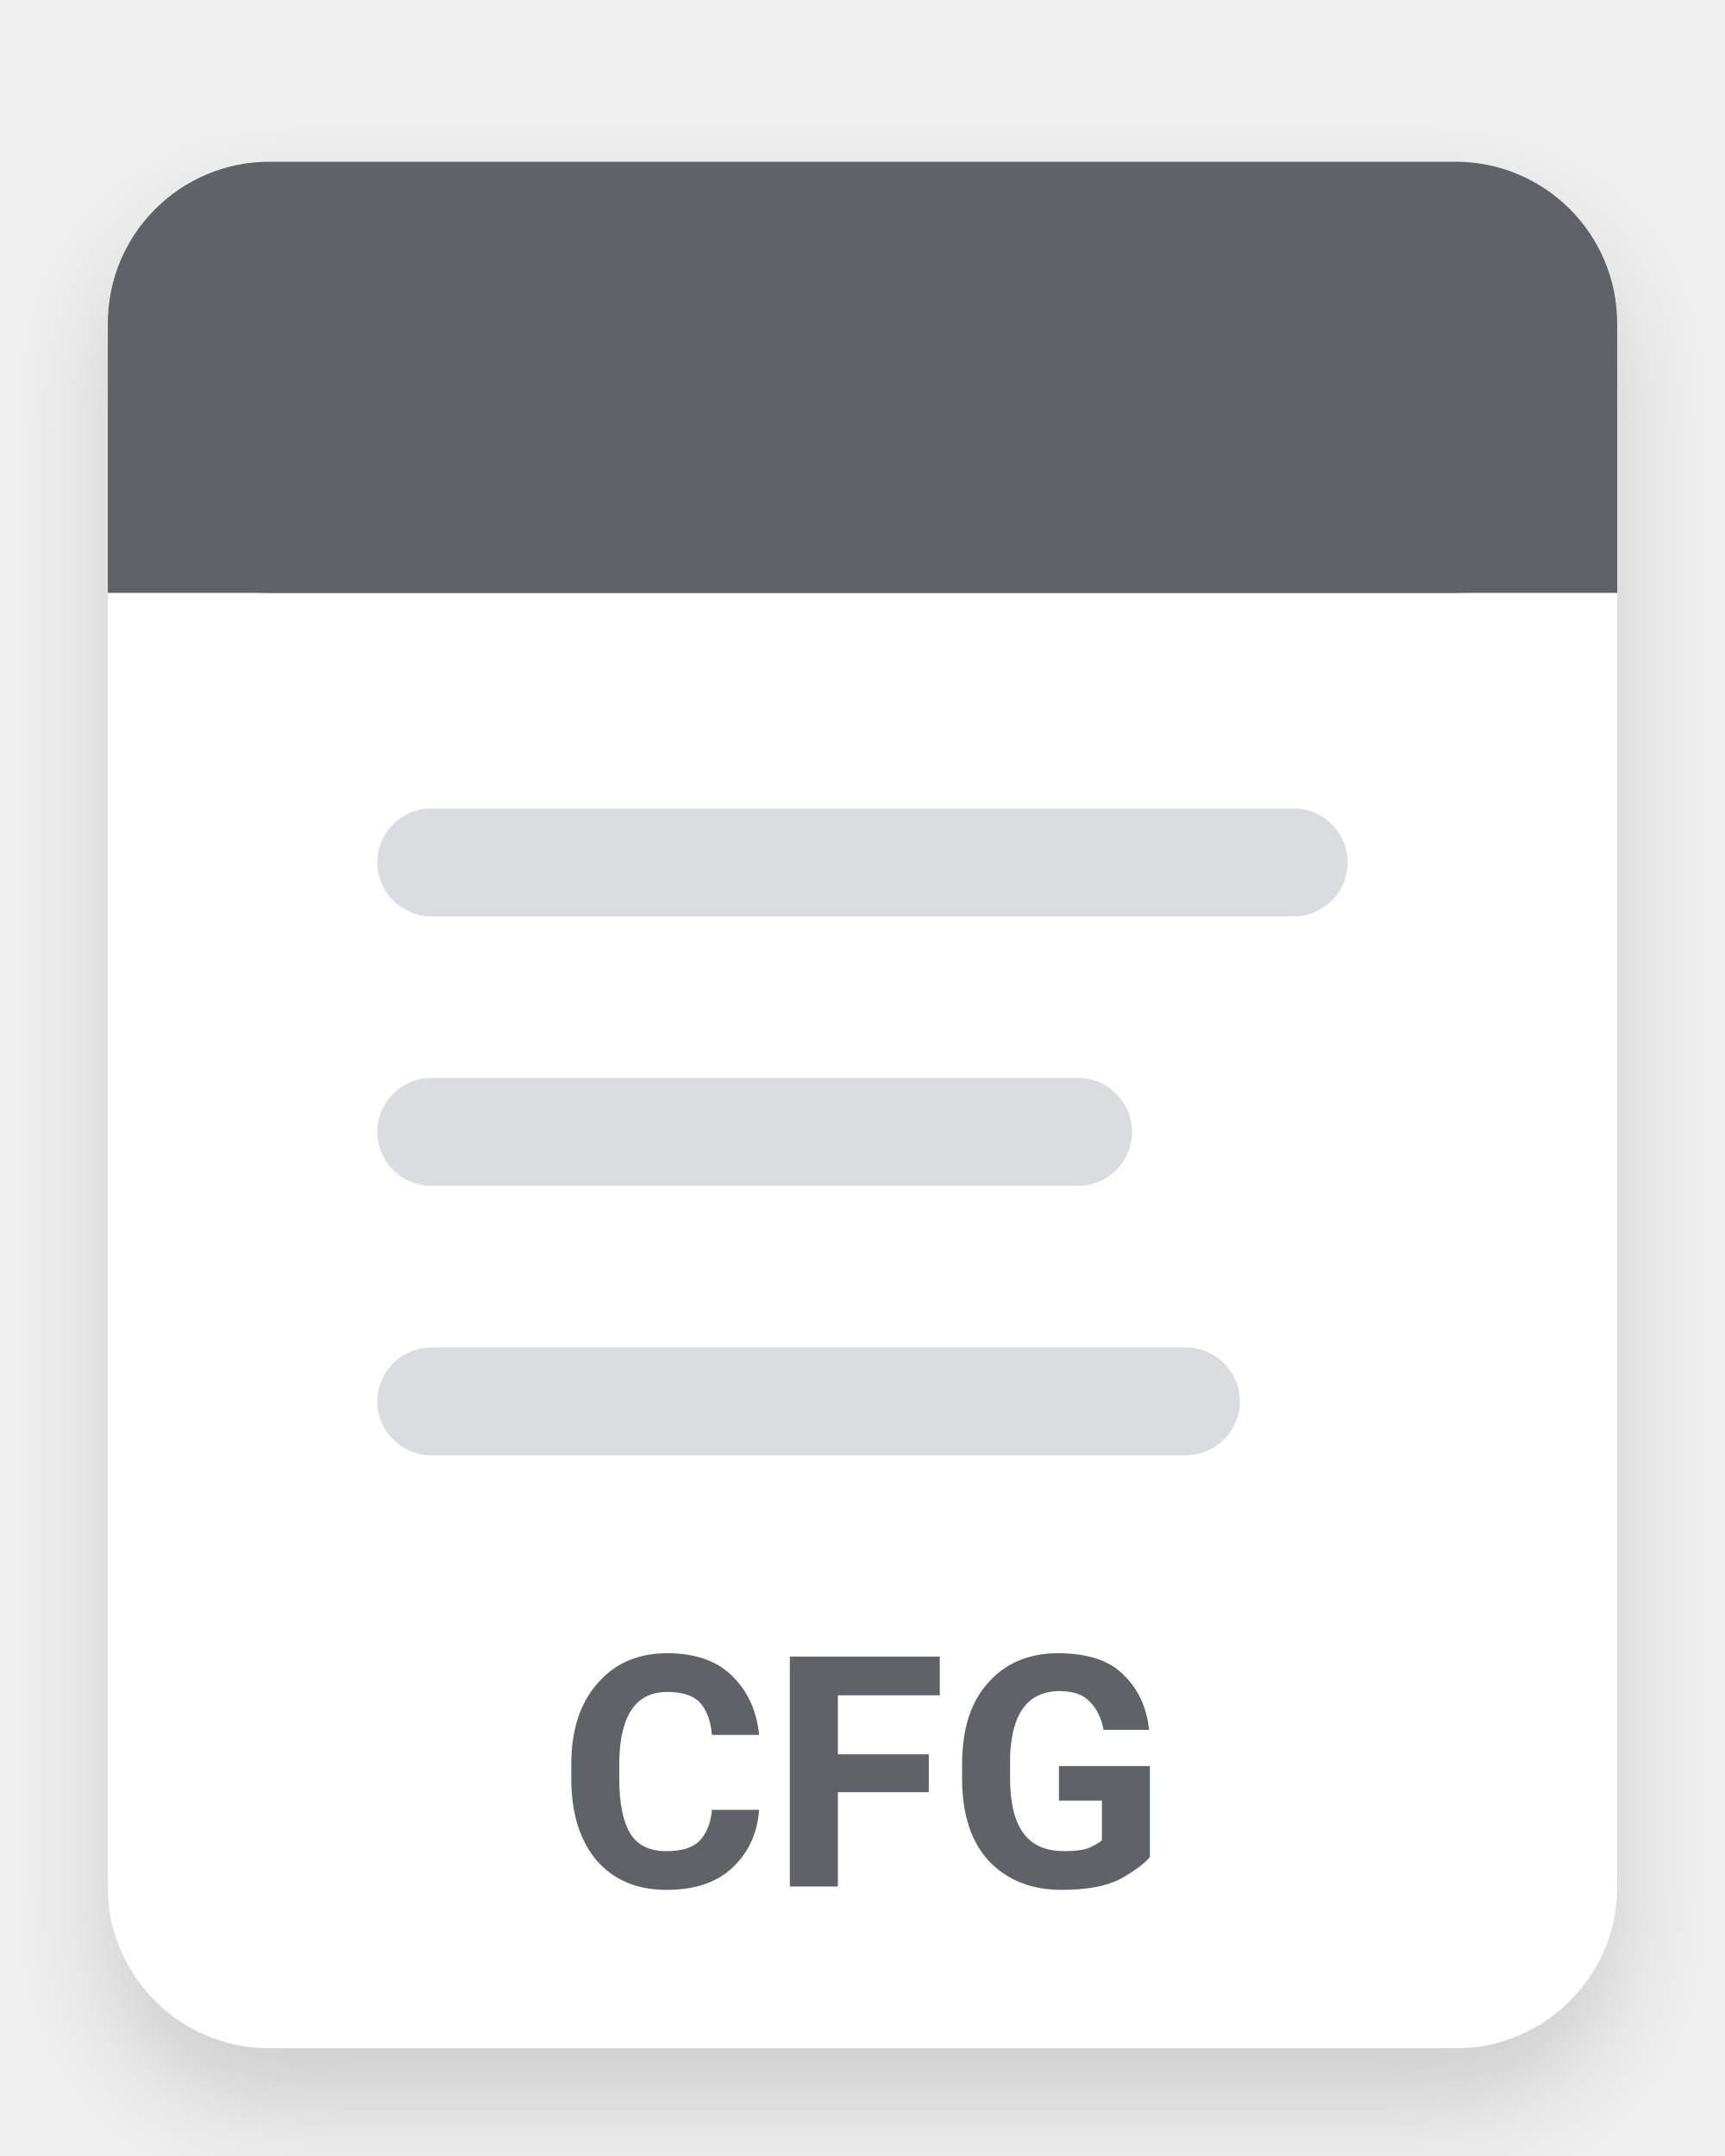
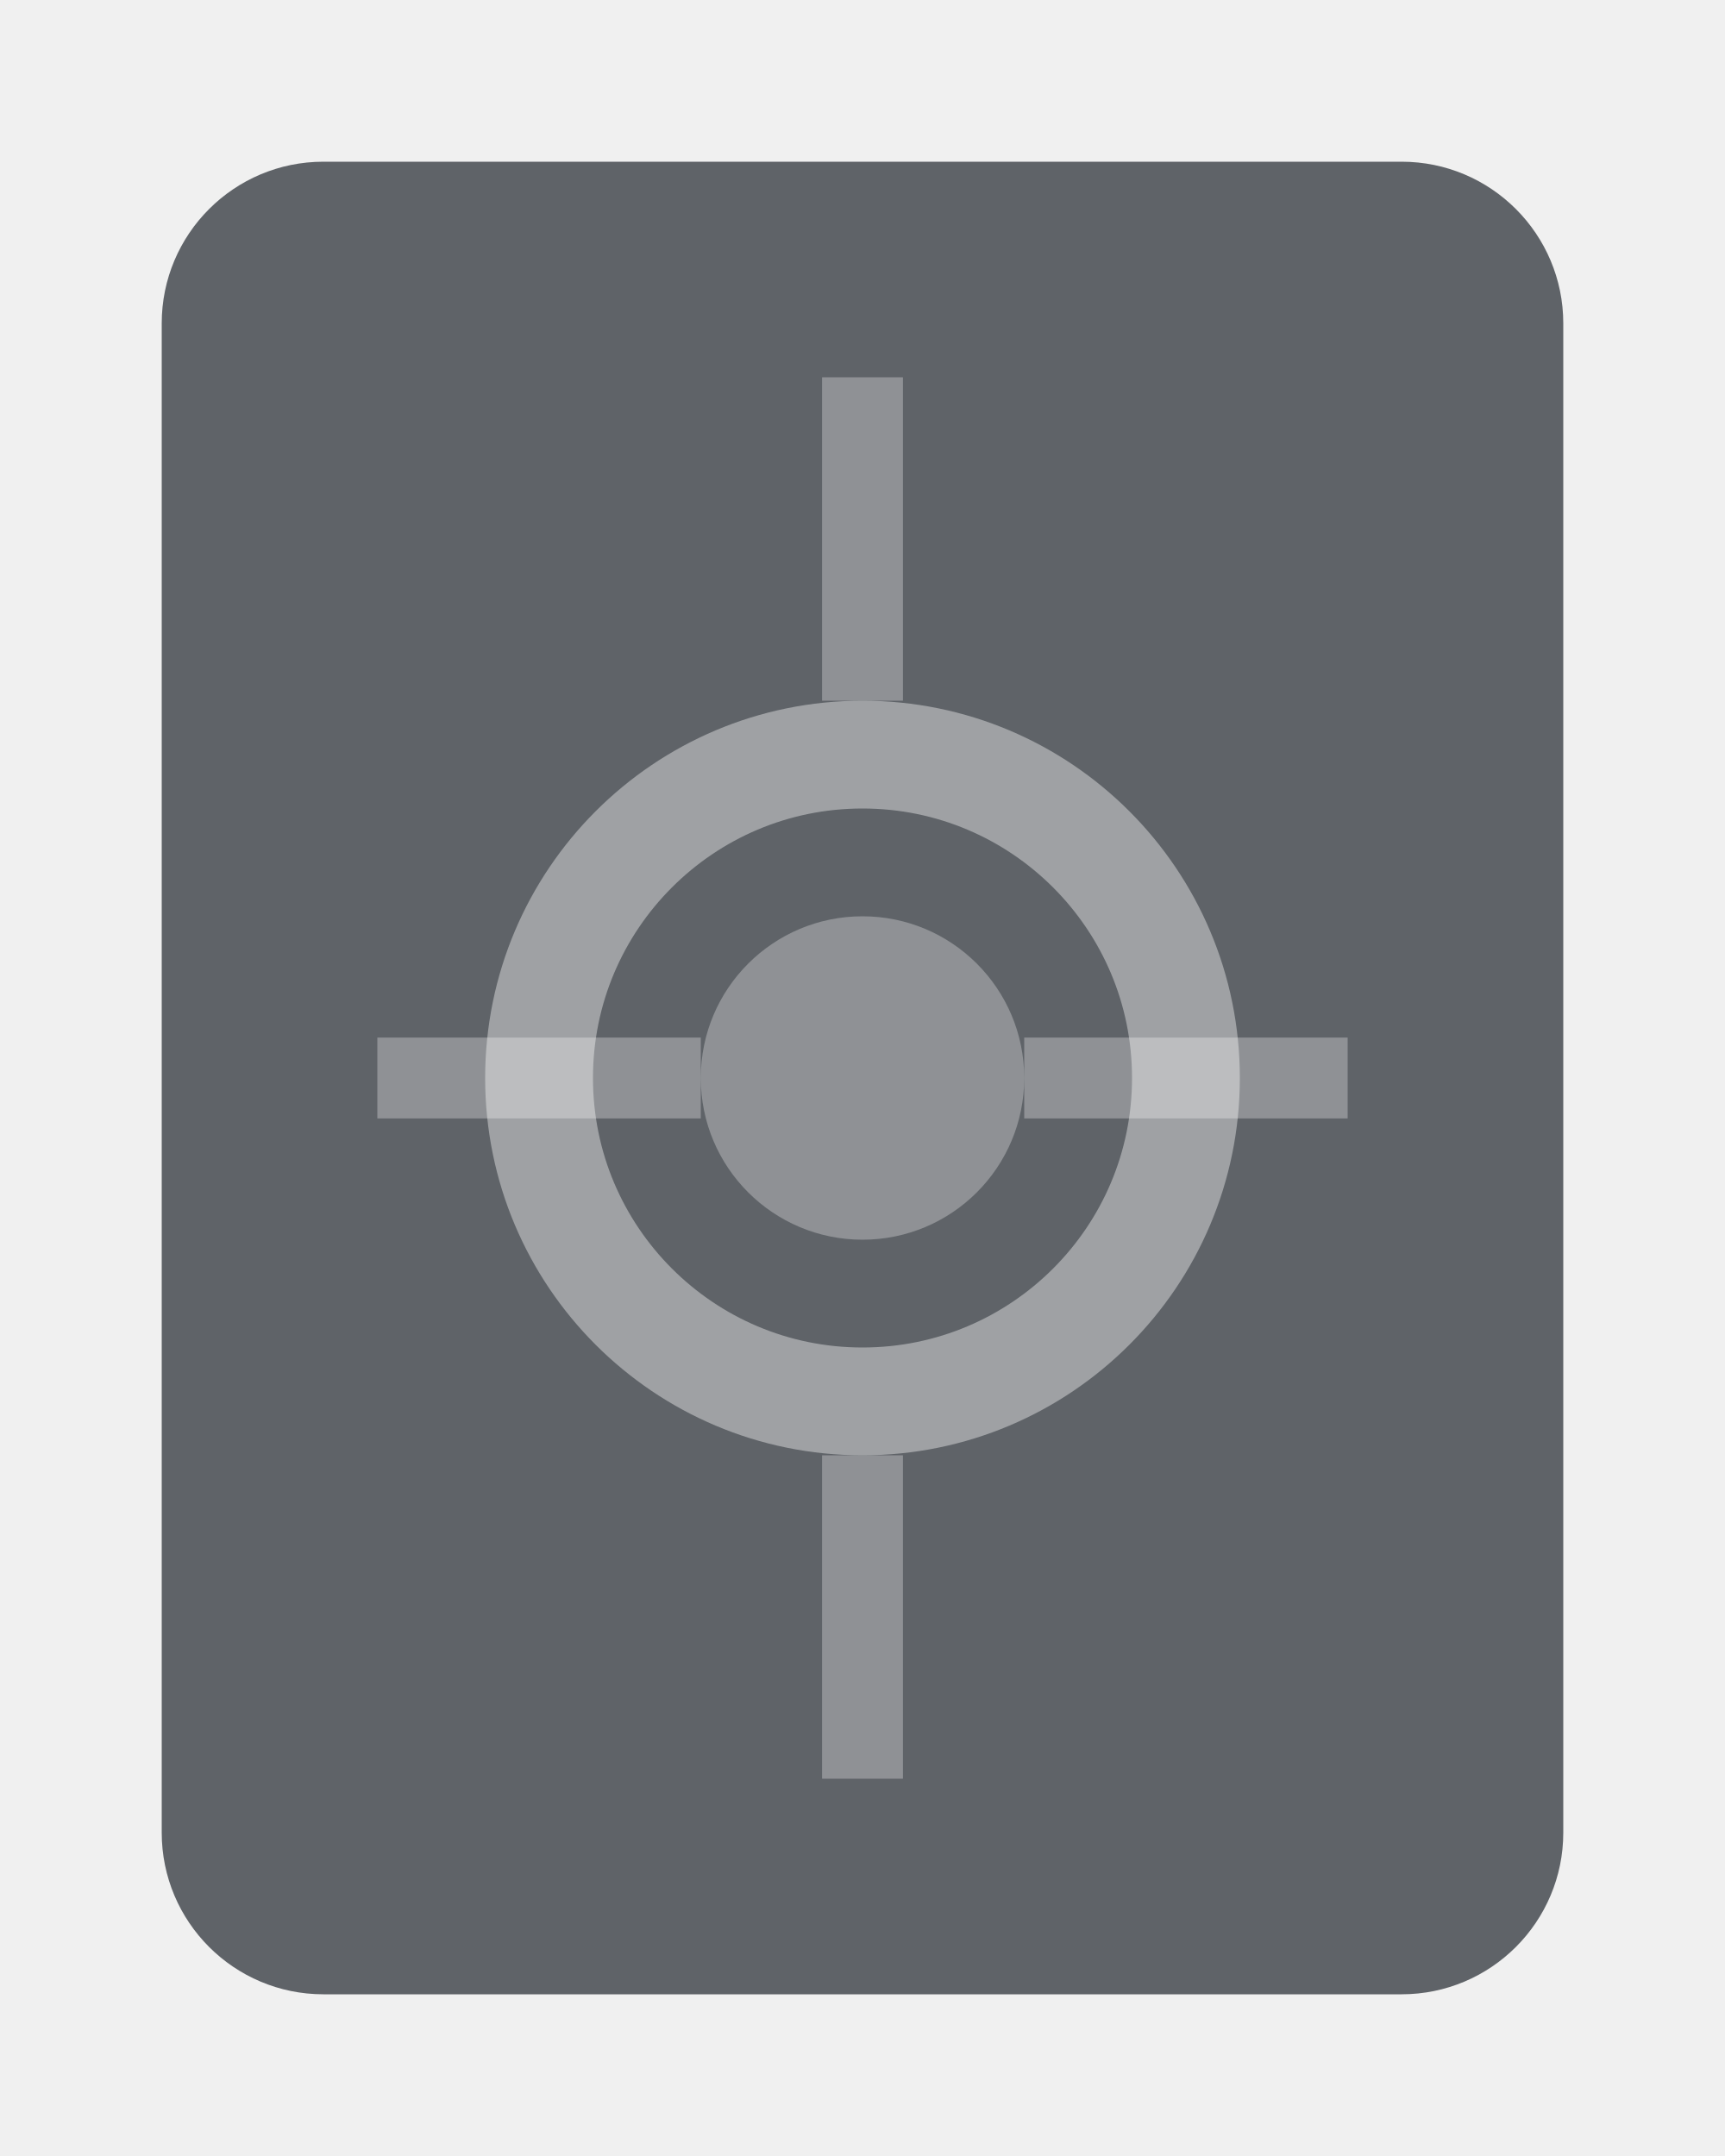
<svg xmlns="http://www.w3.org/2000/svg" viewBox="0 0 32 40">
-   <defs>
-     <filter id="s">
-       <feDropShadow dx="0" dy="1" stdDeviation="1" flood-opacity=".15" />
-     </filter>
-   </defs>
-   <rect x="2" y="3" width="28" height="35" rx="3" fill="#fff" filter="url(#s)" />
-   <rect x="2" y="3" width="28" height="8" rx="3" fill="#5f6368" />
-   <rect x="2" y="8" width="28" height="3" fill="#5f6368" />
-   <rect x="7" y="15" width="18" height="2" rx="1" fill="#dadce0" />
-   <rect x="7" y="20" width="14" height="2" rx="1" fill="#dadce0" />
-   <rect x="7" y="25" width="16" height="2" rx="1" fill="#dadce0" />
-   <text x="16" y="35" text-anchor="middle" fill="#5f6368" font-size="6" font-weight="700" font-family="Google Sans,Roboto,Arial,sans-serif">CFG</text>
+   <rect x="3" y="3" width="26" height="34" rx="3" fill="#5f6368" />
+   <circle cx="16" cy="20" r="6" fill="none" stroke="#fff" stroke-width="2" opacity=".4" />
+   <circle cx="16" cy="20" r="3" fill="#fff" opacity=".3" />
+   <line x1="16" y1="7" x2="16" y2="13" stroke="#fff" stroke-width="1.5" opacity=".3" />
+   <line x1="16" y1="27" x2="16" y2="33" stroke="#fff" stroke-width="1.5" opacity=".3" />
+   <line x1="7" y1="20" x2="13" y2="20" stroke="#fff" stroke-width="1.5" opacity=".3" />
+   <line x1="19" y1="20" x2="25" y2="20" stroke="#fff" stroke-width="1.5" opacity=".3" />
</svg>
